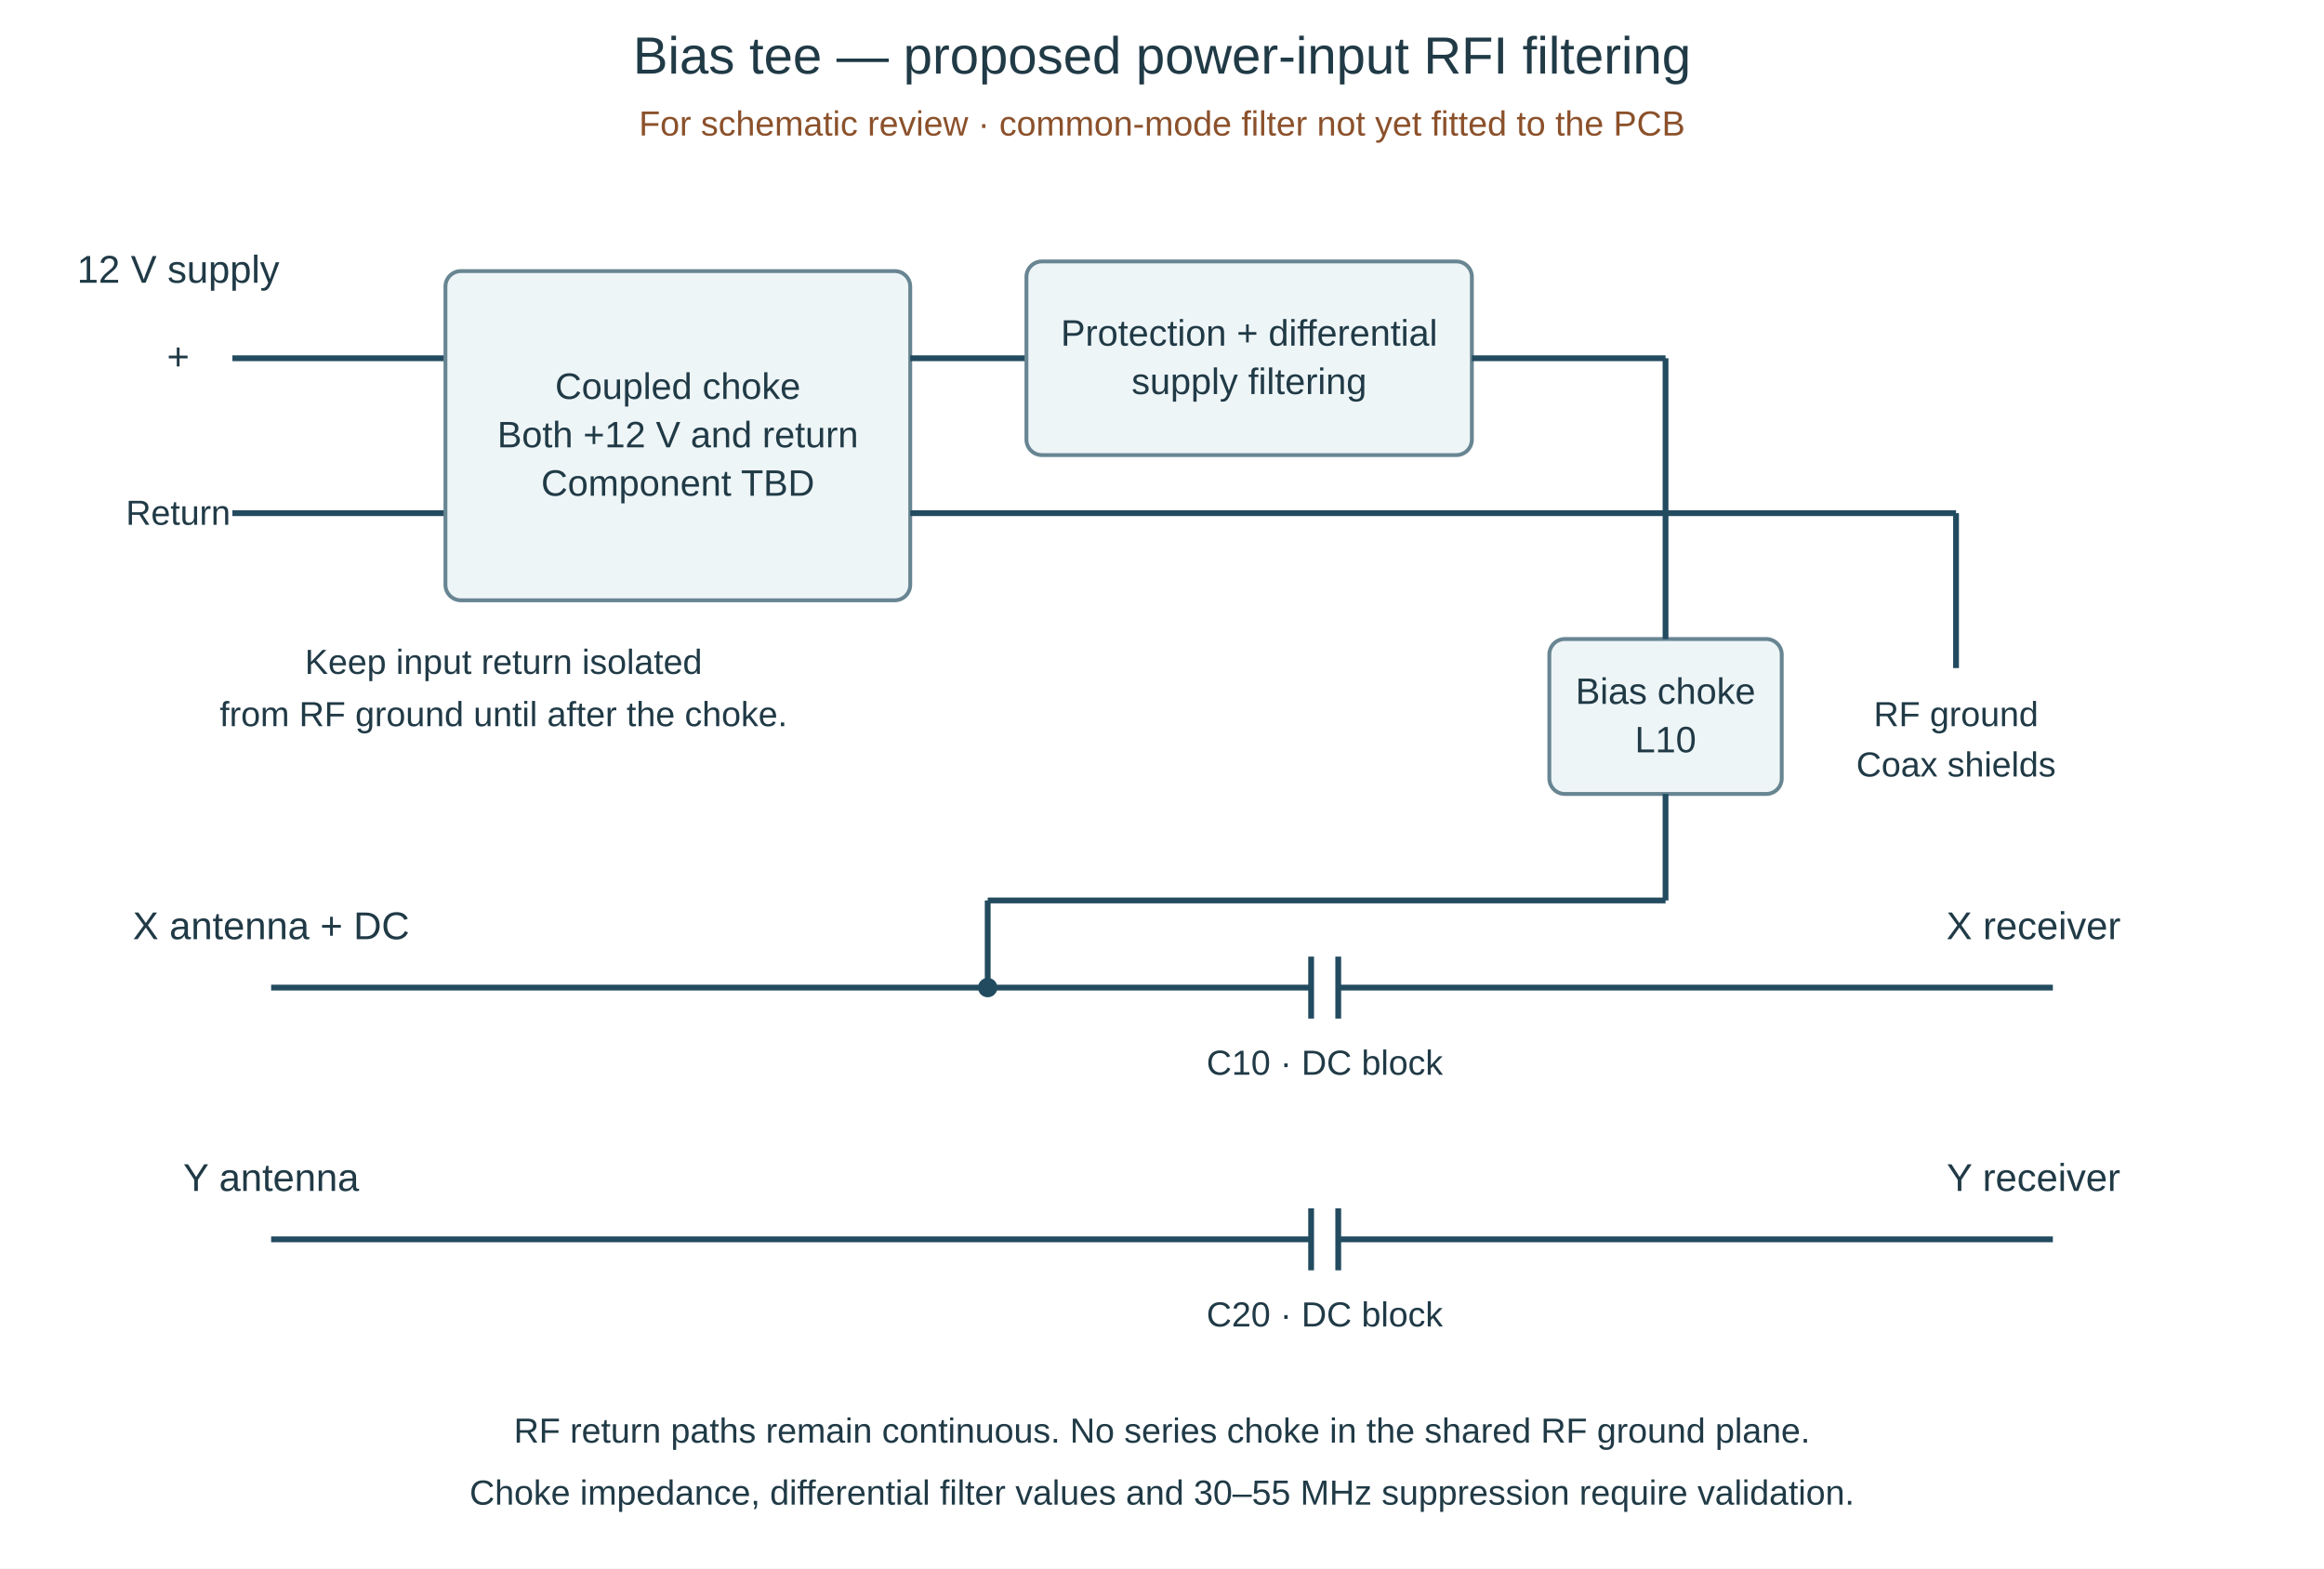
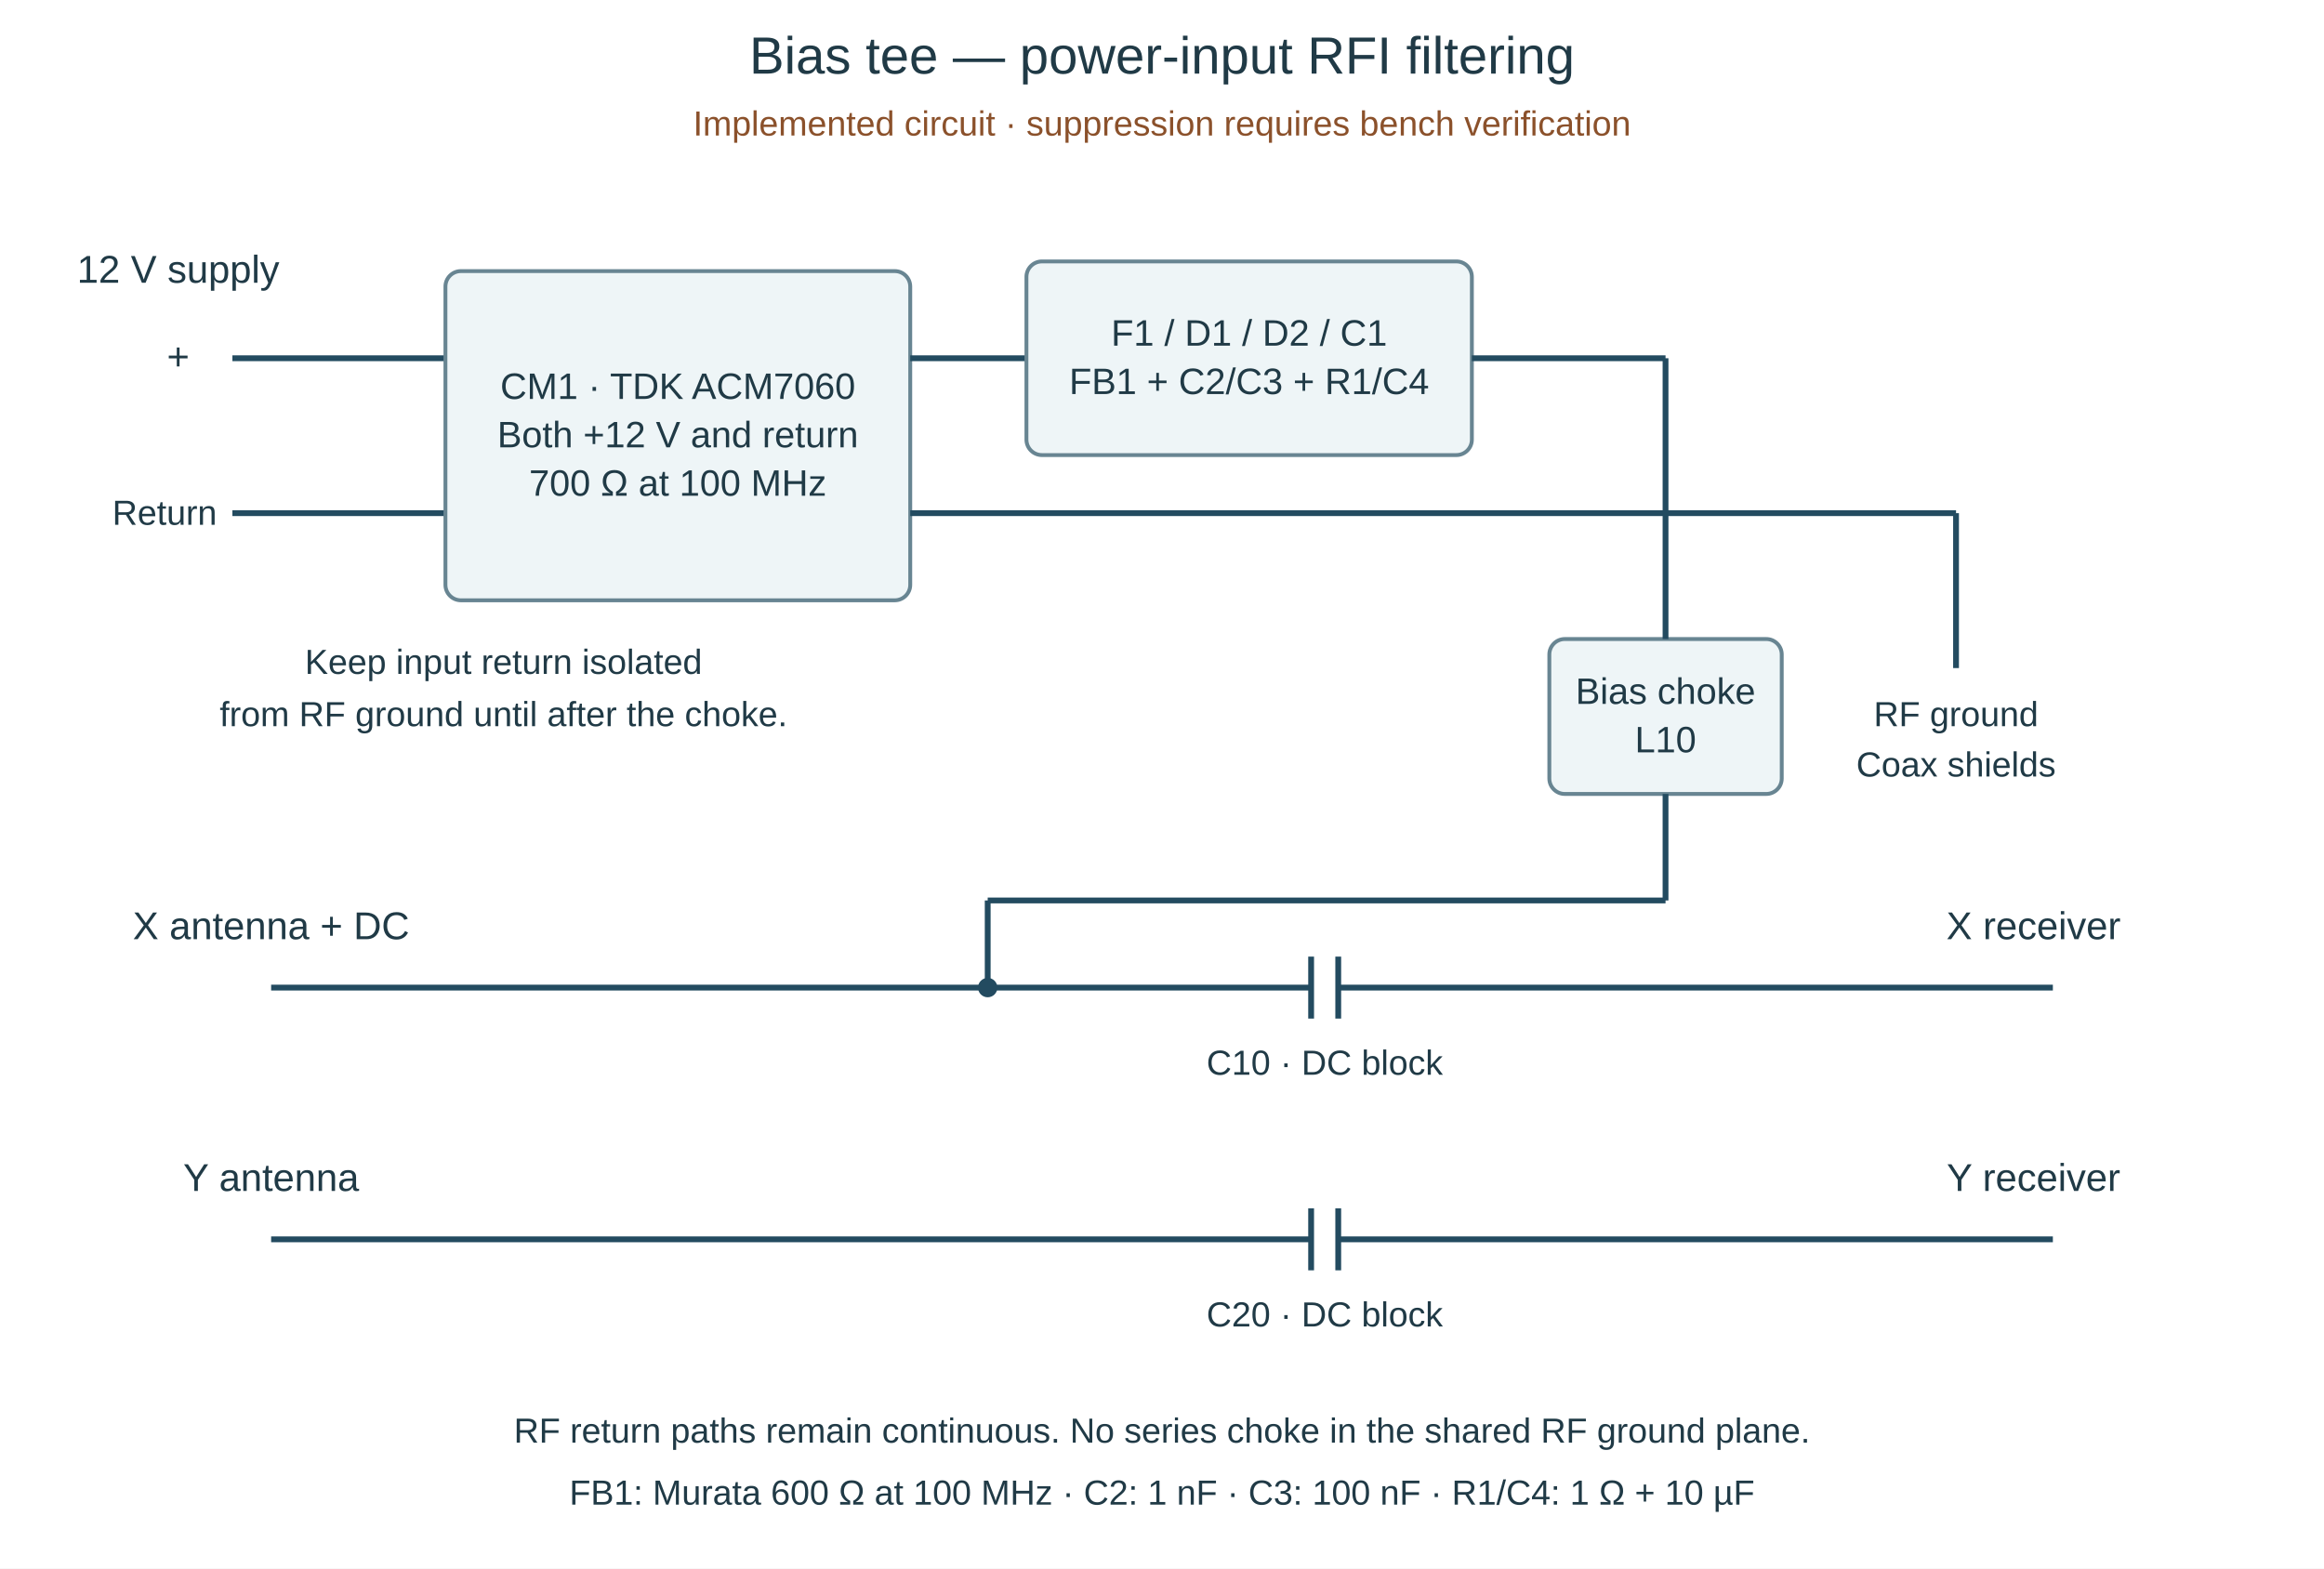
<svg xmlns="http://www.w3.org/2000/svg" width="1200" height="810" viewBox="0 0 1200 810">
  <rect width="1200" height="810" fill="white" />
  <g font-family="Arial, sans-serif">
-     <text x="600" y="38" text-anchor="middle" font-size="27" fill="#203a46">Bias tee — proposed power-input RFI filtering</text>
-     <text x="600" y="70" text-anchor="middle" font-size="18" fill="#8b512b">For schematic review · common-mode filter not yet fitted to the PCB</text>
+     <text x="600" y="38" text-anchor="middle" font-size="27" fill="#203a46">Bias tee — power-input RFI filtering</text>
+     <text x="600" y="70" text-anchor="middle" font-size="18" fill="#8b512b">Implemented circuit · suppression requires bench verification</text>
    <text x="92" y="146" text-anchor="middle" font-size="20" fill="#203a46">12 V supply</text>
    <text x="92" y="191" text-anchor="middle" font-size="20" fill="#203a46">+</text>
-     <text x="92" y="271" text-anchor="middle" font-size="18" fill="#203a46">Return</text>
+     <text x="112" y="271" text-anchor="end" font-size="18" fill="#203a46">Return</text>
    <path d="M120,185 L230,185" stroke="#234b60" stroke-width="3" fill="none" />
    <path d="M120,265 L230,265" stroke="#234b60" stroke-width="3" fill="none" />
    <rect x="230" y="140" width="240" height="170" rx="8" fill="#eef5f7" stroke="#688592" stroke-width="2" />
-     <text x="350.0" y="206.0" text-anchor="middle" font-size="19" fill="#203a46">Coupled choke</text>
+     <text x="350.0" y="206.0" text-anchor="middle" font-size="19" fill="#203a46">CM1 · TDK ACM7060</text>
    <text x="350.0" y="231.0" text-anchor="middle" font-size="19" fill="#203a46">Both +12 V and return</text>
-     <text x="350.0" y="256.0" text-anchor="middle" font-size="19" fill="#203a46">Component TBD</text>
+     <text x="350.0" y="256.0" text-anchor="middle" font-size="19" fill="#203a46">700 Ω at 100 MHz</text>
    <path d="M470,185 L530,185" stroke="#234b60" stroke-width="3" fill="none" />
    <path d="M470,265 L1010,265" stroke="#234b60" stroke-width="3" fill="none" />
    <rect x="530" y="135" width="230" height="100" rx="8" fill="#eef5f7" stroke="#688592" stroke-width="2" />
-     <text x="645.0" y="178.5" text-anchor="middle" font-size="19" fill="#203a46">Protection + differential</text>
-     <text x="645.0" y="203.5" text-anchor="middle" font-size="19" fill="#203a46">supply filtering</text>
+     <text x="645.0" y="178.5" text-anchor="middle" font-size="19" fill="#203a46">F1 / D1 / D2 / C1</text>
+     <text x="645.0" y="203.5" text-anchor="middle" font-size="19" fill="#203a46">FB1 + C2/C3 + R1/C4</text>
    <path d="M760,185 L860,185" stroke="#234b60" stroke-width="3" fill="none" />
    <rect x="800" y="330" width="120" height="80" rx="8" fill="#eef5f7" stroke="#688592" stroke-width="2" />
    <text x="860.0" y="363.5" text-anchor="middle" font-size="19" fill="#203a46">Bias choke</text>
    <text x="860.0" y="388.5" text-anchor="middle" font-size="19" fill="#203a46">L10</text>
    <path d="M860,185 L860,330" stroke="#234b60" stroke-width="3" fill="none" />
    <path d="M860,410 L860,465" stroke="#234b60" stroke-width="3" fill="none" />
    <path d="M860,465 L510,465" stroke="#234b60" stroke-width="3" fill="none" />
    <path d="M510,465 L510,510" stroke="#234b60" stroke-width="3" fill="none" />
    <circle cx="510" cy="510" r="5" fill="#234b60" />
    <path d="M1010,265 L1010,345" stroke="#234b60" stroke-width="3" fill="none" />
    <text x="1010" y="375" text-anchor="middle" font-size="18" fill="#203a46">RF ground</text>
    <text x="1010" y="401" text-anchor="middle" font-size="18" fill="#203a46">Coax shields</text>
    <text x="260" y="348" text-anchor="middle" font-size="18" fill="#203a46">Keep input return isolated</text>
    <text x="260" y="375" text-anchor="middle" font-size="18" fill="#203a46">from RF ground until after the choke.</text>
    <text x="140" y="485" text-anchor="middle" font-size="20" fill="#203a46">X antenna + DC</text>
    <text x="1050" y="485" text-anchor="middle" font-size="20" fill="#203a46">X receiver</text>
    <path d="M140,510 L677,510" stroke="#234b60" stroke-width="3" fill="none" />
    <path d="M677,494 L677,526" stroke="#234b60" stroke-width="3" fill="none" />
    <path d="M691,494 L691,526" stroke="#234b60" stroke-width="3" fill="none" />
    <path d="M691,510 L1060,510" stroke="#234b60" stroke-width="3" fill="none" />
    <text x="684" y="555" text-anchor="middle" font-size="18" fill="#203a46">C10 · DC block</text>
    <text x="140" y="615" text-anchor="middle" font-size="20" fill="#203a46">Y antenna</text>
    <text x="1050" y="615" text-anchor="middle" font-size="20" fill="#203a46">Y receiver</text>
    <path d="M140,640 L677,640" stroke="#234b60" stroke-width="3" fill="none" />
    <path d="M677,624 L677,656" stroke="#234b60" stroke-width="3" fill="none" />
    <path d="M691,624 L691,656" stroke="#234b60" stroke-width="3" fill="none" />
    <path d="M691,640 L1060,640" stroke="#234b60" stroke-width="3" fill="none" />
    <text x="684" y="685" text-anchor="middle" font-size="18" fill="#203a46">C20 · DC block</text>
    <text x="600" y="745" text-anchor="middle" font-size="18" fill="#203a46">RF return paths remain continuous. No series choke in the shared RF ground plane.</text>
-     <text x="600" y="777" text-anchor="middle" font-size="18" fill="#203a46">Choke impedance, differential filter values and 30–55 MHz suppression require validation.</text>
+     <text x="600" y="777" text-anchor="middle" font-size="18" fill="#203a46">FB1: Murata 600 Ω at 100 MHz · C2: 1 nF · C3: 100 nF · R1/C4: 1 Ω + 10 µF</text>
  </g>
</svg>
